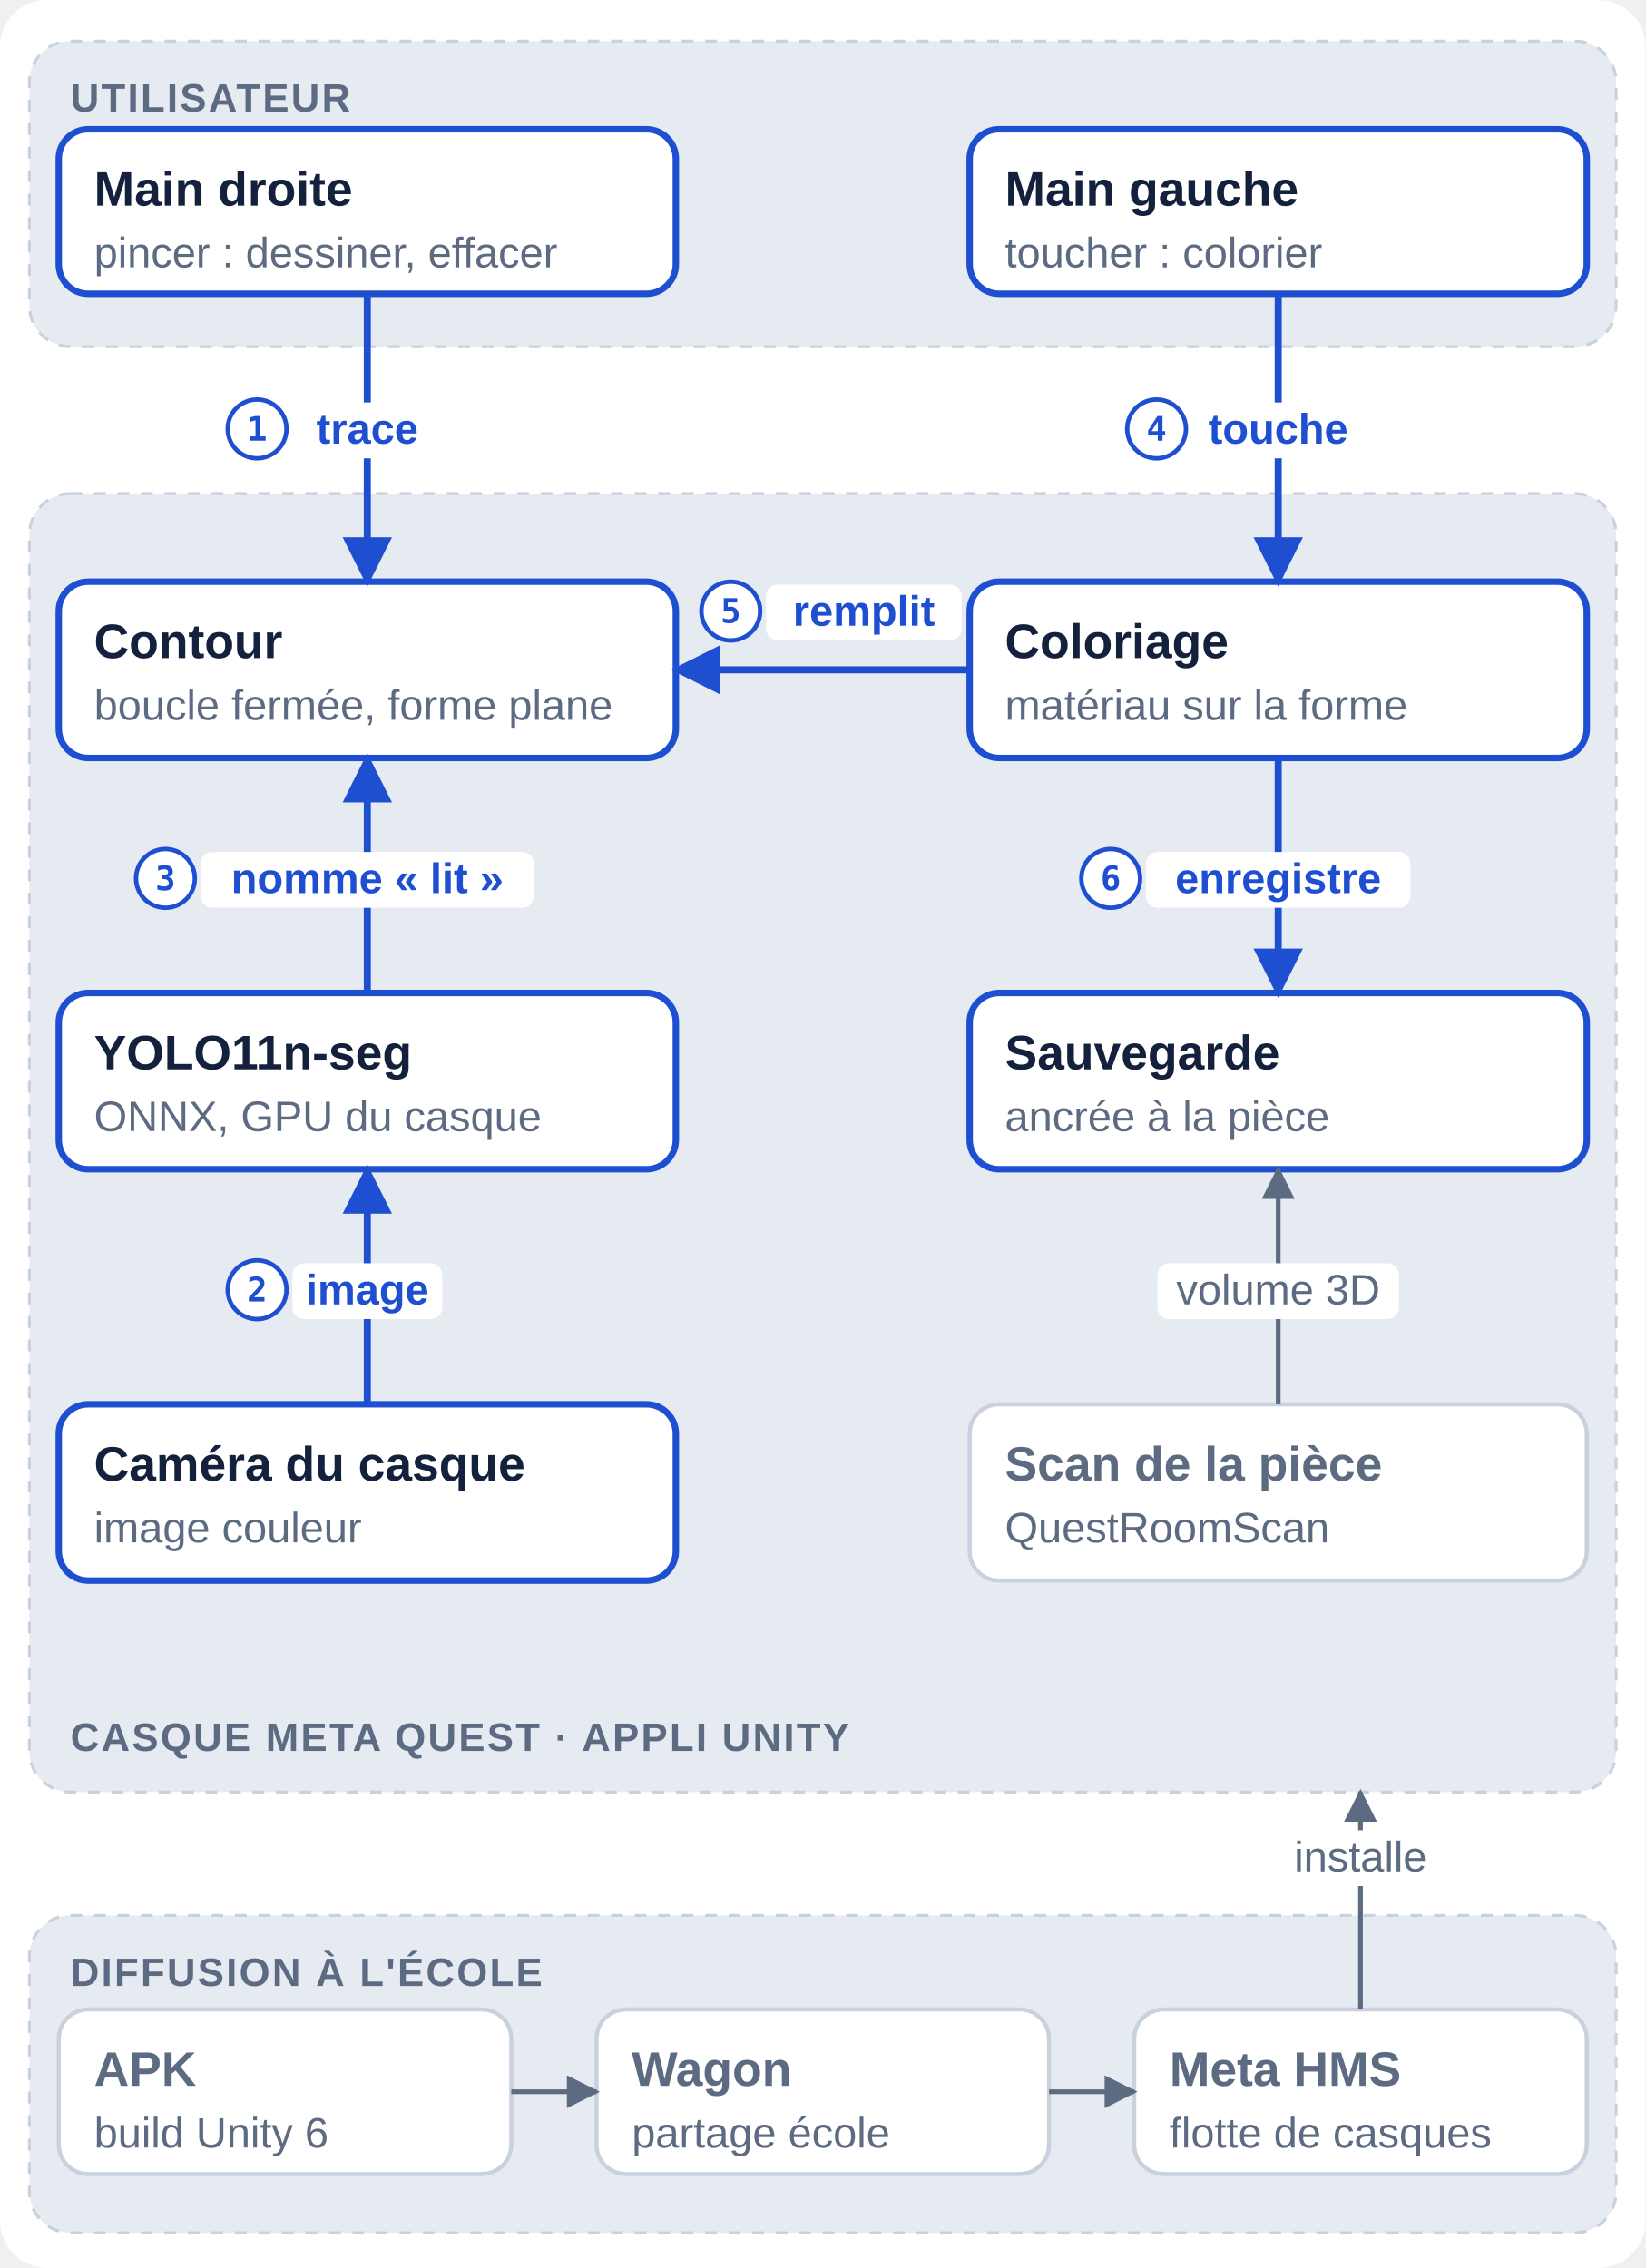
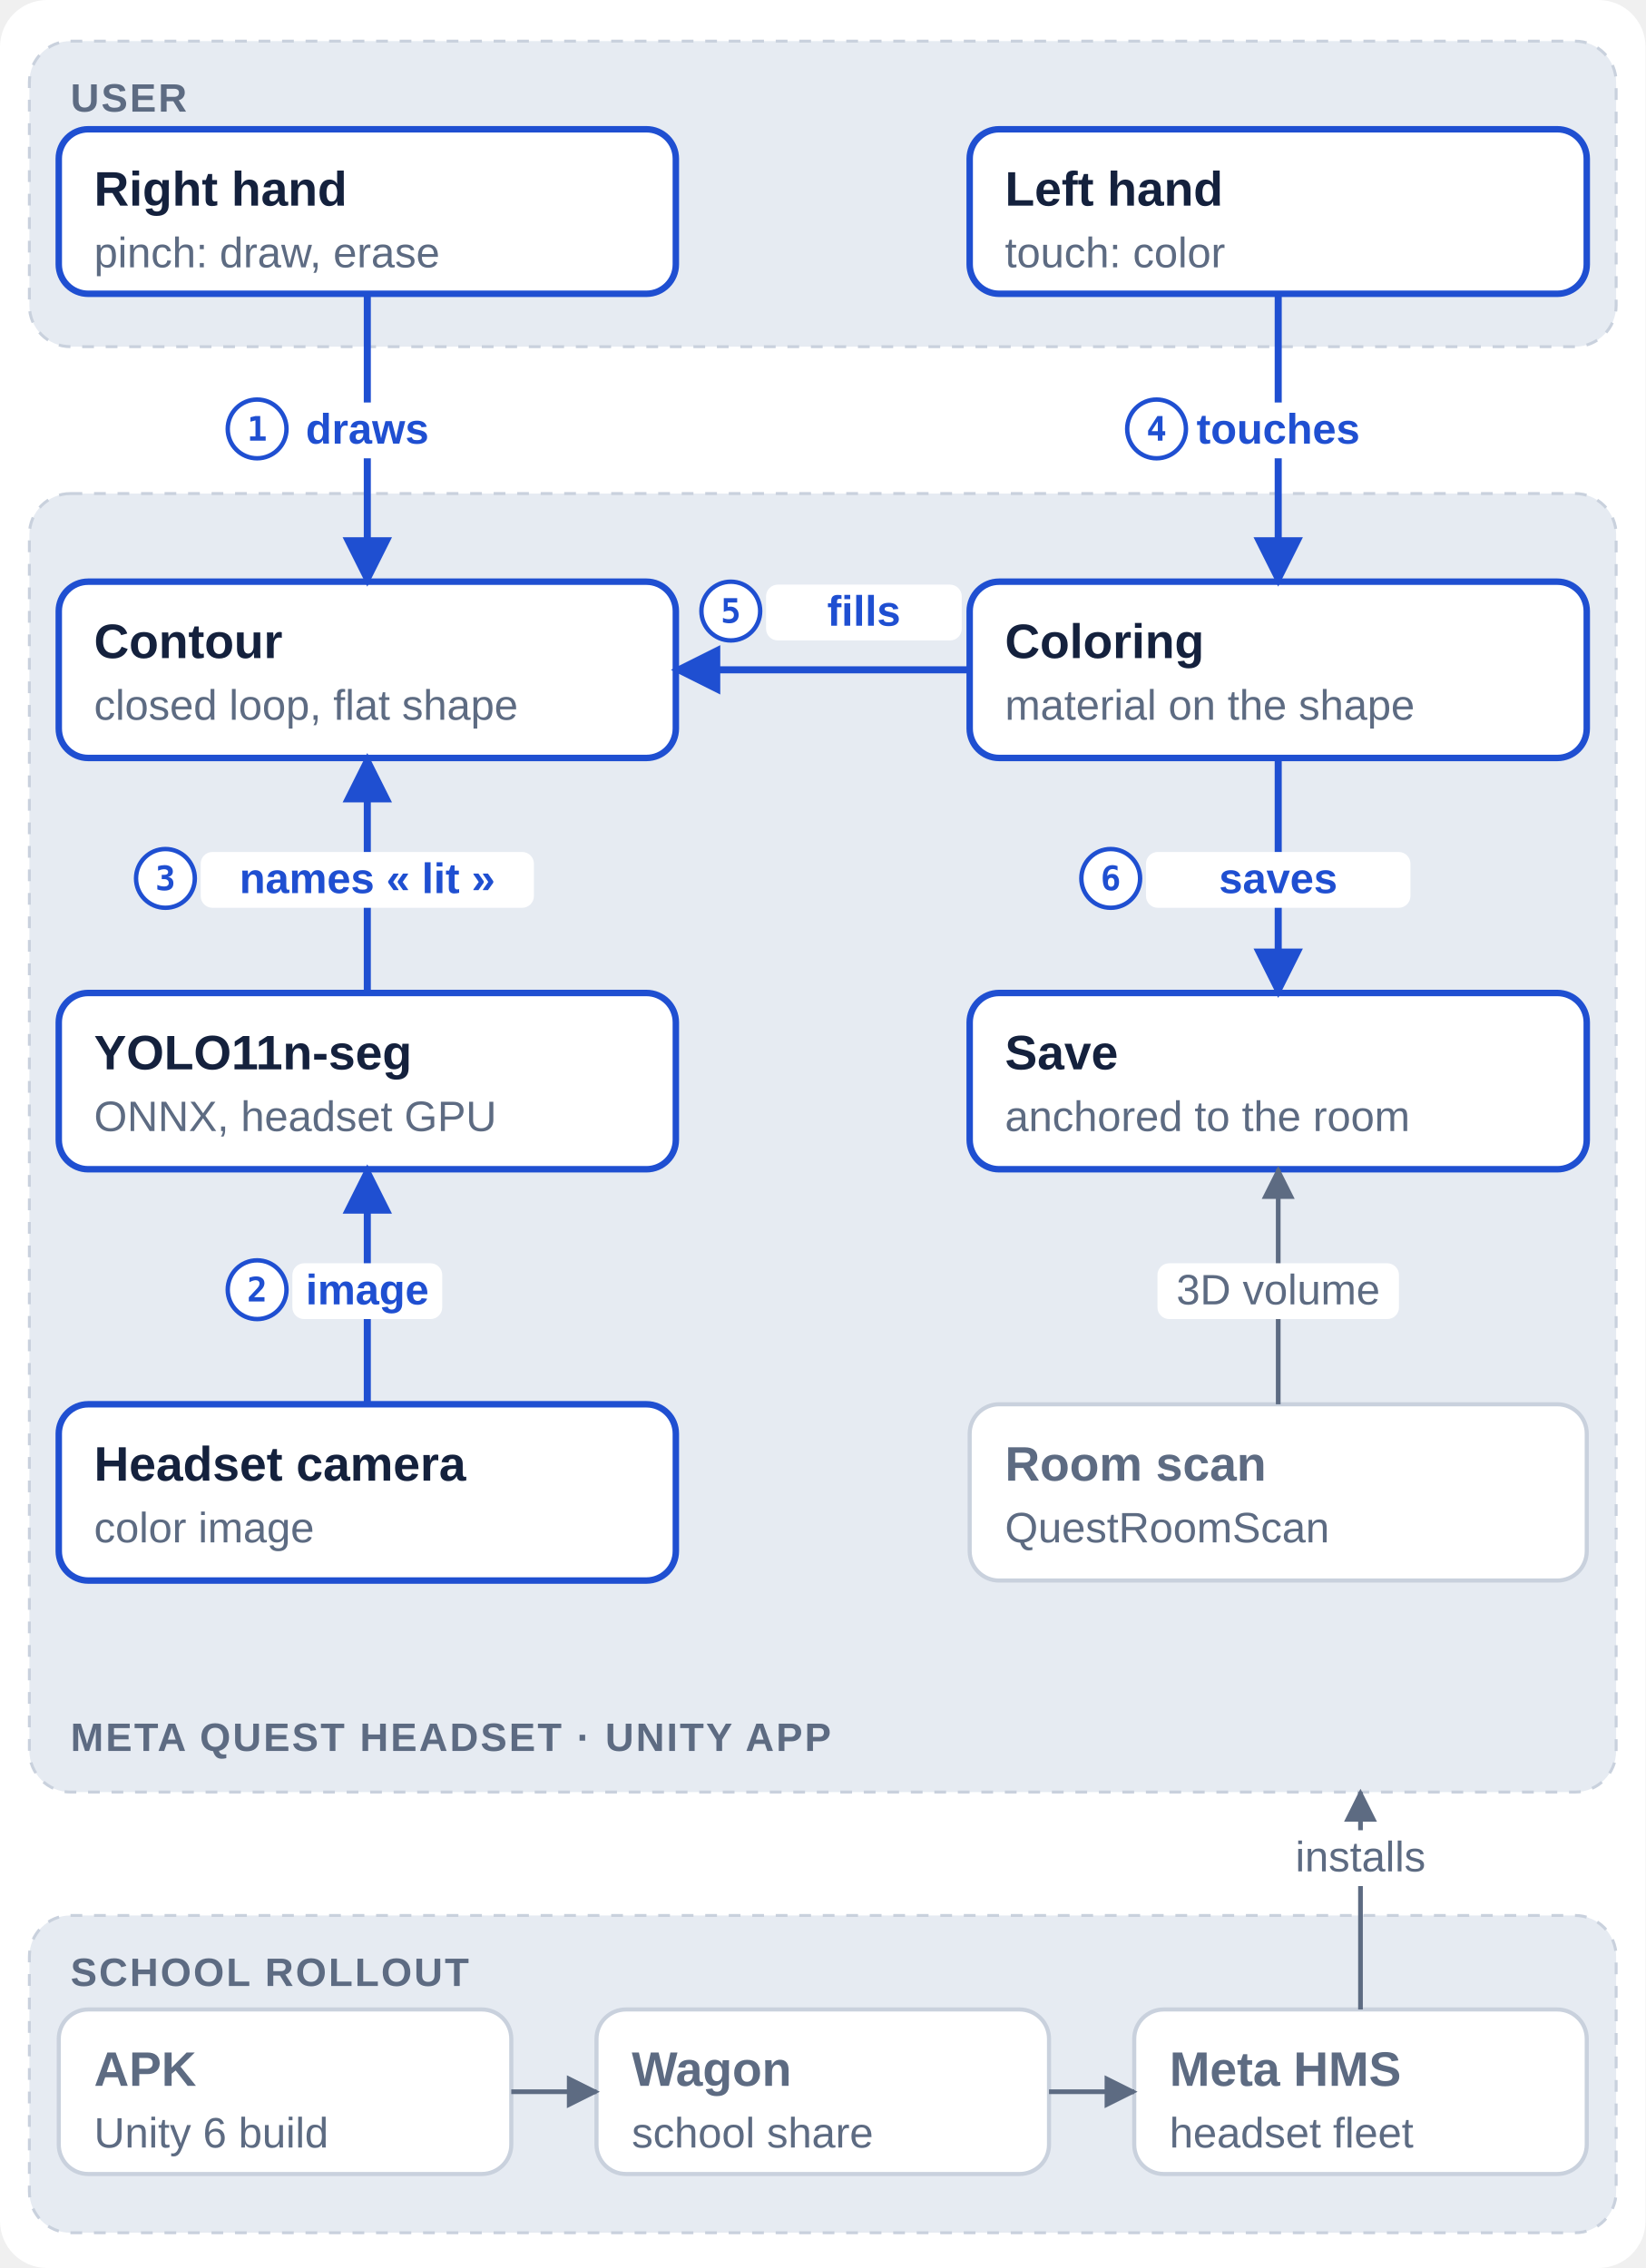
- <svg xmlns="http://www.w3.org/2000/svg" viewBox="0 0 560 772" width="560" height="772" font-family="IBM Plex Sans, Segoe UI, Helvetica Neue, Arial, sans-serif" role="img" aria-label="Architecture de Color Your Reality">
+ <svg xmlns="http://www.w3.org/2000/svg" viewBox="0 0 560 772" width="560" height="772" font-family="IBM Plex Sans, Segoe UI, Helvetica Neue, Arial, sans-serif" role="img" aria-label="Color Your Reality architecture">
  <defs>
    <marker id="m" viewBox="0 0 10 10" refX="9" refY="5" markerWidth="7" markerHeight="7" orient="auto-start-reverse">
      <path d="M0 0L10 5L0 10z" fill="#5d6b82" />
    </marker>
    <marker id="a" viewBox="0 0 10 10" refX="9" refY="5" markerWidth="7" markerHeight="7" orient="auto-start-reverse">
      <path d="M0 0L10 5L0 10z" fill="#1f4fd1" />
    </marker>
  </defs>
  <rect width="560" height="772" rx="16" fill="#ffffff" />
  <rect x="10" y="14" width="540" height="104" rx="14" fill="#e6ebf2" stroke="#c9d1dd" stroke-dasharray="4 4" />
-   <text x="24" y="38" fill="#5d6b82" font-size="13.5" font-weight="600" letter-spacing=".7">UTILISATEUR</text>
+   <text x="24" y="38" fill="#5d6b82" font-size="13.5" font-weight="600" letter-spacing=".7">USER</text>
  <g id="b-droite">
    <rect class="bx" x="20" y="44" width="210" height="56" rx="10" fill="#fff" stroke="#1f4fd1" stroke-width="2.2" />
-     <text x="32" y="70" fill="#14213d" font-size="16.5" font-weight="600">Main droite</text>
-     <text x="32" y="91" fill="#5d6b82" font-size="14.5">pincer : dessiner, effacer</text>
+     <text x="32" y="70" fill="#14213d" font-size="16.5" font-weight="600">Right hand</text>
+     <text x="32" y="91" fill="#5d6b82" font-size="14.5">pinch: draw, erase</text>
  </g>
  <g id="b-gauche">
    <rect class="bx" x="330" y="44" width="210" height="56" rx="10" fill="#fff" stroke="#1f4fd1" stroke-width="2.2" />
-     <text x="342" y="70" fill="#14213d" font-size="16.5" font-weight="600">Main gauche</text>
-     <text x="342" y="91" fill="#5d6b82" font-size="14.5">toucher : colorier</text>
+     <text x="342" y="70" fill="#14213d" font-size="16.5" font-weight="600">Left hand</text>
+     <text x="342" y="91" fill="#5d6b82" font-size="14.5">touch: color</text>
  </g>
  <rect x="10" y="168" width="540" height="442" rx="14" fill="#e6ebf2" stroke="#c9d1dd" stroke-dasharray="4 4" />
-   <text x="24" y="596" fill="#5d6b82" font-size="13.5" font-weight="600" letter-spacing=".7">CASQUE META QUEST · APPLI UNITY</text>
+   <text x="24" y="596" fill="#5d6b82" font-size="13.5" font-weight="600" letter-spacing=".7">META QUEST HEADSET · UNITY APP</text>
  <g id="b-contour">
    <rect class="bx" x="20" y="198" width="210" height="60" rx="10" fill="#fff" stroke="#1f4fd1" stroke-width="2.2" />
    <text x="32" y="224" fill="#14213d" font-size="16.5" font-weight="600">Contour</text>
-     <text x="32" y="245" fill="#5d6b82" font-size="14.5">boucle fermée, forme plane</text>
+     <text x="32" y="245" fill="#5d6b82" font-size="14.5">closed loop, flat shape</text>
  </g>
  <g id="b-colo">
    <rect class="bx" x="330" y="198" width="210" height="60" rx="10" fill="#fff" stroke="#1f4fd1" stroke-width="2.2" />
-     <text x="342" y="224" fill="#14213d" font-size="16.5" font-weight="600">Coloriage</text>
-     <text x="342" y="245" fill="#5d6b82" font-size="14.5">matériau sur la forme</text>
+     <text x="342" y="224" fill="#14213d" font-size="16.5" font-weight="600">Coloring</text>
+     <text x="342" y="245" fill="#5d6b82" font-size="14.5">material on the shape</text>
  </g>
  <g id="b-yolo">
    <rect class="bx" x="20" y="338" width="210" height="60" rx="10" fill="#fff" stroke="#1f4fd1" stroke-width="2.2" />
    <text x="32" y="364" fill="#14213d" font-size="16.5" font-weight="600">YOLO11n-seg</text>
-     <text x="32" y="385" fill="#5d6b82" font-size="14.5">ONNX, GPU du casque</text>
+     <text x="32" y="385" fill="#5d6b82" font-size="14.5">ONNX, headset GPU</text>
  </g>
  <g id="b-save">
    <rect class="bx" x="330" y="338" width="210" height="60" rx="10" fill="#fff" stroke="#1f4fd1" stroke-width="2.2" />
-     <text x="342" y="364" fill="#14213d" font-size="16.5" font-weight="600">Sauvegarde</text>
-     <text x="342" y="385" fill="#5d6b82" font-size="14.5">ancrée à la pièce</text>
+     <text x="342" y="364" fill="#14213d" font-size="16.5" font-weight="600">Save</text>
+     <text x="342" y="385" fill="#5d6b82" font-size="14.5">anchored to the room</text>
  </g>
  <g id="b-cam">
    <rect class="bx" x="20" y="478" width="210" height="60" rx="10" fill="#fff" stroke="#1f4fd1" stroke-width="2.2" />
-     <text x="32" y="504" fill="#14213d" font-size="16.5" font-weight="600">Caméra du casque</text>
-     <text x="32" y="525" fill="#5d6b82" font-size="14.5">image couleur</text>
+     <text x="32" y="504" fill="#14213d" font-size="16.5" font-weight="600">Headset camera</text>
+     <text x="32" y="525" fill="#5d6b82" font-size="14.5">color image</text>
  </g>
  <g id="b-scan">
    <rect class="bx" x="330" y="478" width="210" height="60" rx="10" fill="#fff" stroke="#c9d1dd" stroke-width="1.4" />
-     <text x="342" y="504" fill="#5d6b82" font-size="16.5" font-weight="600">Scan de la pièce</text>
+     <text x="342" y="504" fill="#5d6b82" font-size="16.5" font-weight="600">Room scan</text>
    <text x="342" y="525" fill="#5d6b82" font-size="14.5">QuestRoomScan</text>
  </g>
  <rect x="10" y="652" width="540" height="108" rx="14" fill="#e6ebf2" stroke="#c9d1dd" stroke-dasharray="4 4" />
-   <text x="24" y="676" fill="#5d6b82" font-size="13.5" font-weight="600" letter-spacing=".7">DIFFUSION À L'ÉCOLE</text>
+   <text x="24" y="676" fill="#5d6b82" font-size="13.5" font-weight="600" letter-spacing=".7">SCHOOL ROLLOUT</text>
  <g id="b-apk">
    <rect class="bx" x="20" y="684" width="154" height="56" rx="10" fill="#fff" stroke="#c9d1dd" stroke-width="1.4" />
    <text x="32" y="710" fill="#5d6b82" font-size="16.5" font-weight="600">APK</text>
-     <text x="32" y="731" fill="#5d6b82" font-size="14.5">build Unity 6</text>
+     <text x="32" y="731" fill="#5d6b82" font-size="14.5">Unity 6 build</text>
  </g>
  <g id="b-wagon">
    <rect class="bx" x="203" y="684" width="154" height="56" rx="10" fill="#fff" stroke="#c9d1dd" stroke-width="1.4" />
    <text x="215" y="710" fill="#5d6b82" font-size="16.5" font-weight="600">Wagon</text>
-     <text x="215" y="731" fill="#5d6b82" font-size="14.5">partage école</text>
+     <text x="215" y="731" fill="#5d6b82" font-size="14.5">school share</text>
  </g>
  <g id="b-hms">
    <rect class="bx" x="386" y="684" width="154" height="56" rx="10" fill="#fff" stroke="#c9d1dd" stroke-width="1.4" />
    <text x="398" y="710" fill="#5d6b82" font-size="16.5" font-weight="600">Meta HMS</text>
-     <text x="398" y="731" fill="#5d6b82" font-size="14.5">flotte de casques</text>
+     <text x="398" y="731" fill="#5d6b82" font-size="14.5">headset fleet</text>
  </g>
  <g id="a1">
    <path class="ln" d="M125 100L125 198" fill="none" stroke="#1f4fd1" stroke-width="2.4" marker-end="url(#a)" />
    <rect x="99.5" y="137" width="51.0" height="19" rx="4" fill="#fff" />
-     <text x="125" y="151" text-anchor="middle" fill="#1f4fd1" font-size="14.5" font-weight="600">trace</text>
+     <text x="125" y="151" text-anchor="middle" fill="#1f4fd1" font-size="14.5" font-weight="600">draws</text>
    <circle cx="87.5" cy="146" r="10" fill="#fff" stroke="#1f4fd1" stroke-width="1.5" />
    <text x="87.5" y="150" text-anchor="middle" fill="#1f4fd1" font-size="11.5" font-weight="700" font-family="IBM Plex Mono, Consolas, monospace">1</text>
  </g>
  <g id="a2">
    <path class="ln" d="M125 478L125 398" fill="none" stroke="#1f4fd1" stroke-width="2.4" marker-end="url(#a)" />
    <rect x="99.5" y="430" width="51.0" height="19" rx="4" fill="#fff" />
    <text x="125" y="444" text-anchor="middle" fill="#1f4fd1" font-size="14.5" font-weight="600">image</text>
    <circle cx="87.5" cy="439" r="10" fill="#fff" stroke="#1f4fd1" stroke-width="1.5" />
    <text x="87.5" y="443" text-anchor="middle" fill="#1f4fd1" font-size="11.5" font-weight="700" font-family="IBM Plex Mono, Consolas, monospace">2</text>
  </g>
  <g id="a3">
    <path class="ln" d="M125 338L125 258" fill="none" stroke="#1f4fd1" stroke-width="2.4" marker-end="url(#a)" />
    <rect x="68.3" y="290" width="113.4" height="19" rx="4" fill="#fff" />
-     <text x="125" y="304" text-anchor="middle" fill="#1f4fd1" font-size="14.5" font-weight="600">nomme « lit »</text>
+     <text x="125" y="304" text-anchor="middle" fill="#1f4fd1" font-size="14.5" font-weight="600">names « lit »</text>
    <circle cx="56.3" cy="299" r="10" fill="#fff" stroke="#1f4fd1" stroke-width="1.5" />
    <text x="56.3" y="303" text-anchor="middle" fill="#1f4fd1" font-size="11.5" font-weight="700" font-family="IBM Plex Mono, Consolas, monospace">3</text>
  </g>
  <g id="a4">
    <path class="ln" d="M435 100L435 198" fill="none" stroke="#1f4fd1" stroke-width="2.4" marker-end="url(#a)" />
    <rect x="405.6" y="137" width="58.8" height="19" rx="4" fill="#fff" />
-     <text x="435" y="151" text-anchor="middle" fill="#1f4fd1" font-size="14.5" font-weight="600">touche</text>
+     <text x="435" y="151" text-anchor="middle" fill="#1f4fd1" font-size="14.5" font-weight="600">touches</text>
    <circle cx="393.6" cy="146" r="10" fill="#fff" stroke="#1f4fd1" stroke-width="1.5" />
    <text x="393.6" y="150" text-anchor="middle" fill="#1f4fd1" font-size="11.5" font-weight="700" font-family="IBM Plex Mono, Consolas, monospace">4</text>
  </g>
  <g id="a5">
    <path class="ln" d="M330 228L230 228" fill="none" stroke="#1f4fd1" stroke-width="2.4" marker-end="url(#a)" />
    <rect x="260.7" y="199" width="66.6" height="19" rx="4" fill="#fff" />
-     <text x="294" y="213" text-anchor="middle" fill="#1f4fd1" font-size="14.5" font-weight="600">remplit</text>
+     <text x="294" y="213" text-anchor="middle" fill="#1f4fd1" font-size="14.5" font-weight="600">fills</text>
    <circle cx="248.7" cy="208" r="10" fill="#fff" stroke="#1f4fd1" stroke-width="1.5" />
    <text x="248.7" y="212" text-anchor="middle" fill="#1f4fd1" font-size="11.5" font-weight="700" font-family="IBM Plex Mono, Consolas, monospace">5</text>
  </g>
  <g id="a6">
    <path class="ln" d="M435 258L435 338" fill="none" stroke="#1f4fd1" stroke-width="2.4" marker-end="url(#a)" />
    <rect x="390.0" y="290" width="90.0" height="19" rx="4" fill="#fff" />
-     <text x="435" y="304" text-anchor="middle" fill="#1f4fd1" font-size="14.5" font-weight="600">enregistre</text>
+     <text x="435" y="304" text-anchor="middle" fill="#1f4fd1" font-size="14.5" font-weight="600">saves</text>
    <circle cx="378.0" cy="299" r="10" fill="#fff" stroke="#1f4fd1" stroke-width="1.5" />
    <text x="378.0" y="303" text-anchor="middle" fill="#1f4fd1" font-size="11.5" font-weight="700" font-family="IBM Plex Mono, Consolas, monospace">6</text>
  </g>
  <g id="g1">
    <path class="ln" d="M435 478L435 398" fill="none" stroke="#5d6b82" stroke-width="1.6" marker-end="url(#m)" />
    <rect x="393.9" y="430" width="82.2" height="19" rx="4" fill="#fff" />
-     <text x="435" y="444" text-anchor="middle" fill="#5d6b82" font-size="14.5" font-weight="400">volume 3D</text>
+     <text x="435" y="444" text-anchor="middle" fill="#5d6b82" font-size="14.5" font-weight="400">3D volume</text>
  </g>
  <g id="g2">
    <path class="ln" d="M463 684L463 610" fill="none" stroke="#5d6b82" stroke-width="1.6" marker-end="url(#m)" />
    <rect x="425.8" y="623" width="74.4" height="19" rx="4" fill="#fff" />
-     <text x="463" y="637" text-anchor="middle" fill="#5d6b82" font-size="14.5" font-weight="400">installe</text>
+     <text x="463" y="637" text-anchor="middle" fill="#5d6b82" font-size="14.5" font-weight="400">installs</text>
  </g>
  <g id="g3">
    <path class="ln" d="M174 712L203 712" fill="none" stroke="#5d6b82" stroke-width="1.6" marker-end="url(#m)" />
    <rect x="-6.0" y="-113" width="12.0" height="19" rx="4" fill="#fff" />
    <text x="0" y="-99" text-anchor="middle" fill="#5d6b82" font-size="14.5" font-weight="400" />
  </g>
  <g id="g4">
    <path class="ln" d="M357 712L386 712" fill="none" stroke="#5d6b82" stroke-width="1.6" marker-end="url(#m)" />
    <rect x="-6.0" y="-113" width="12.0" height="19" rx="4" fill="#fff" />
    <text x="0" y="-99" text-anchor="middle" fill="#5d6b82" font-size="14.5" font-weight="400" />
  </g>
</svg>
